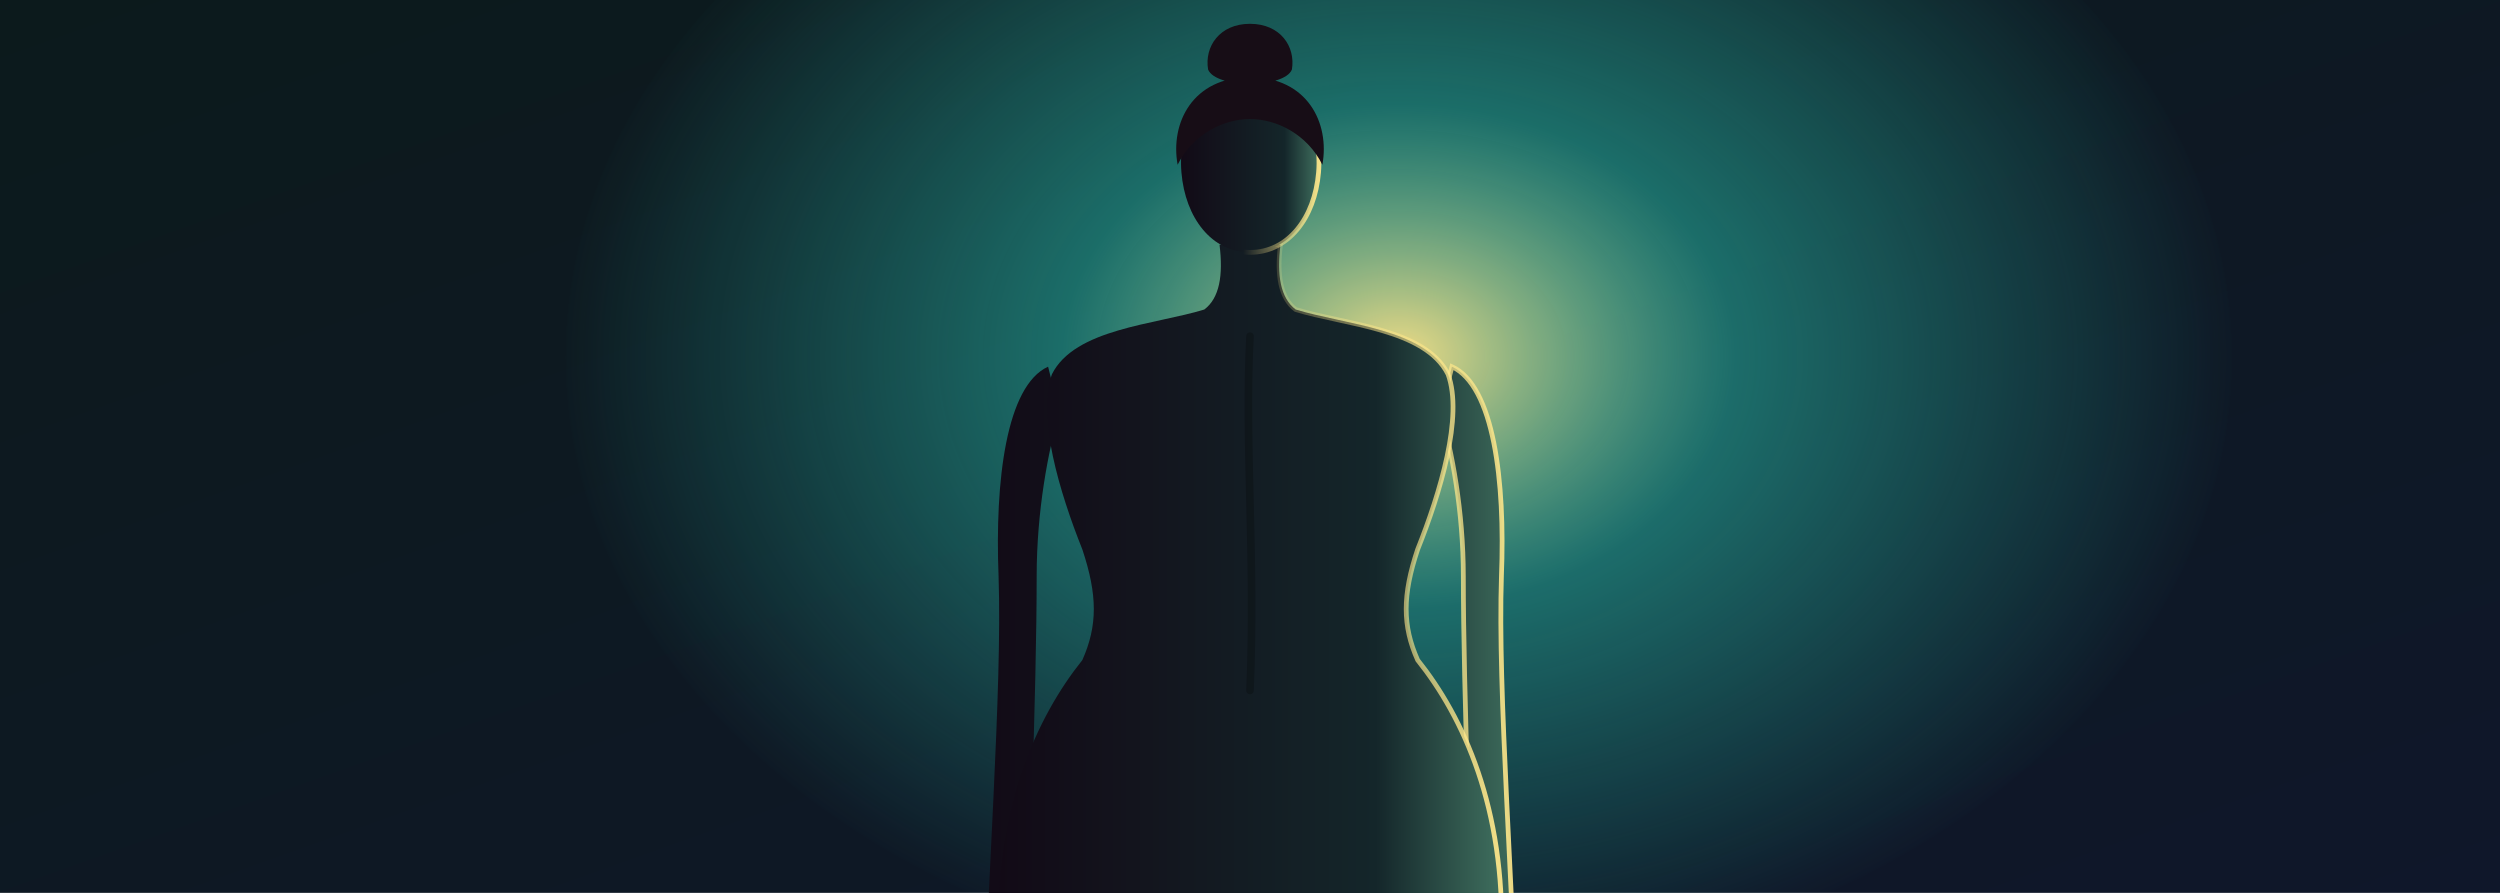
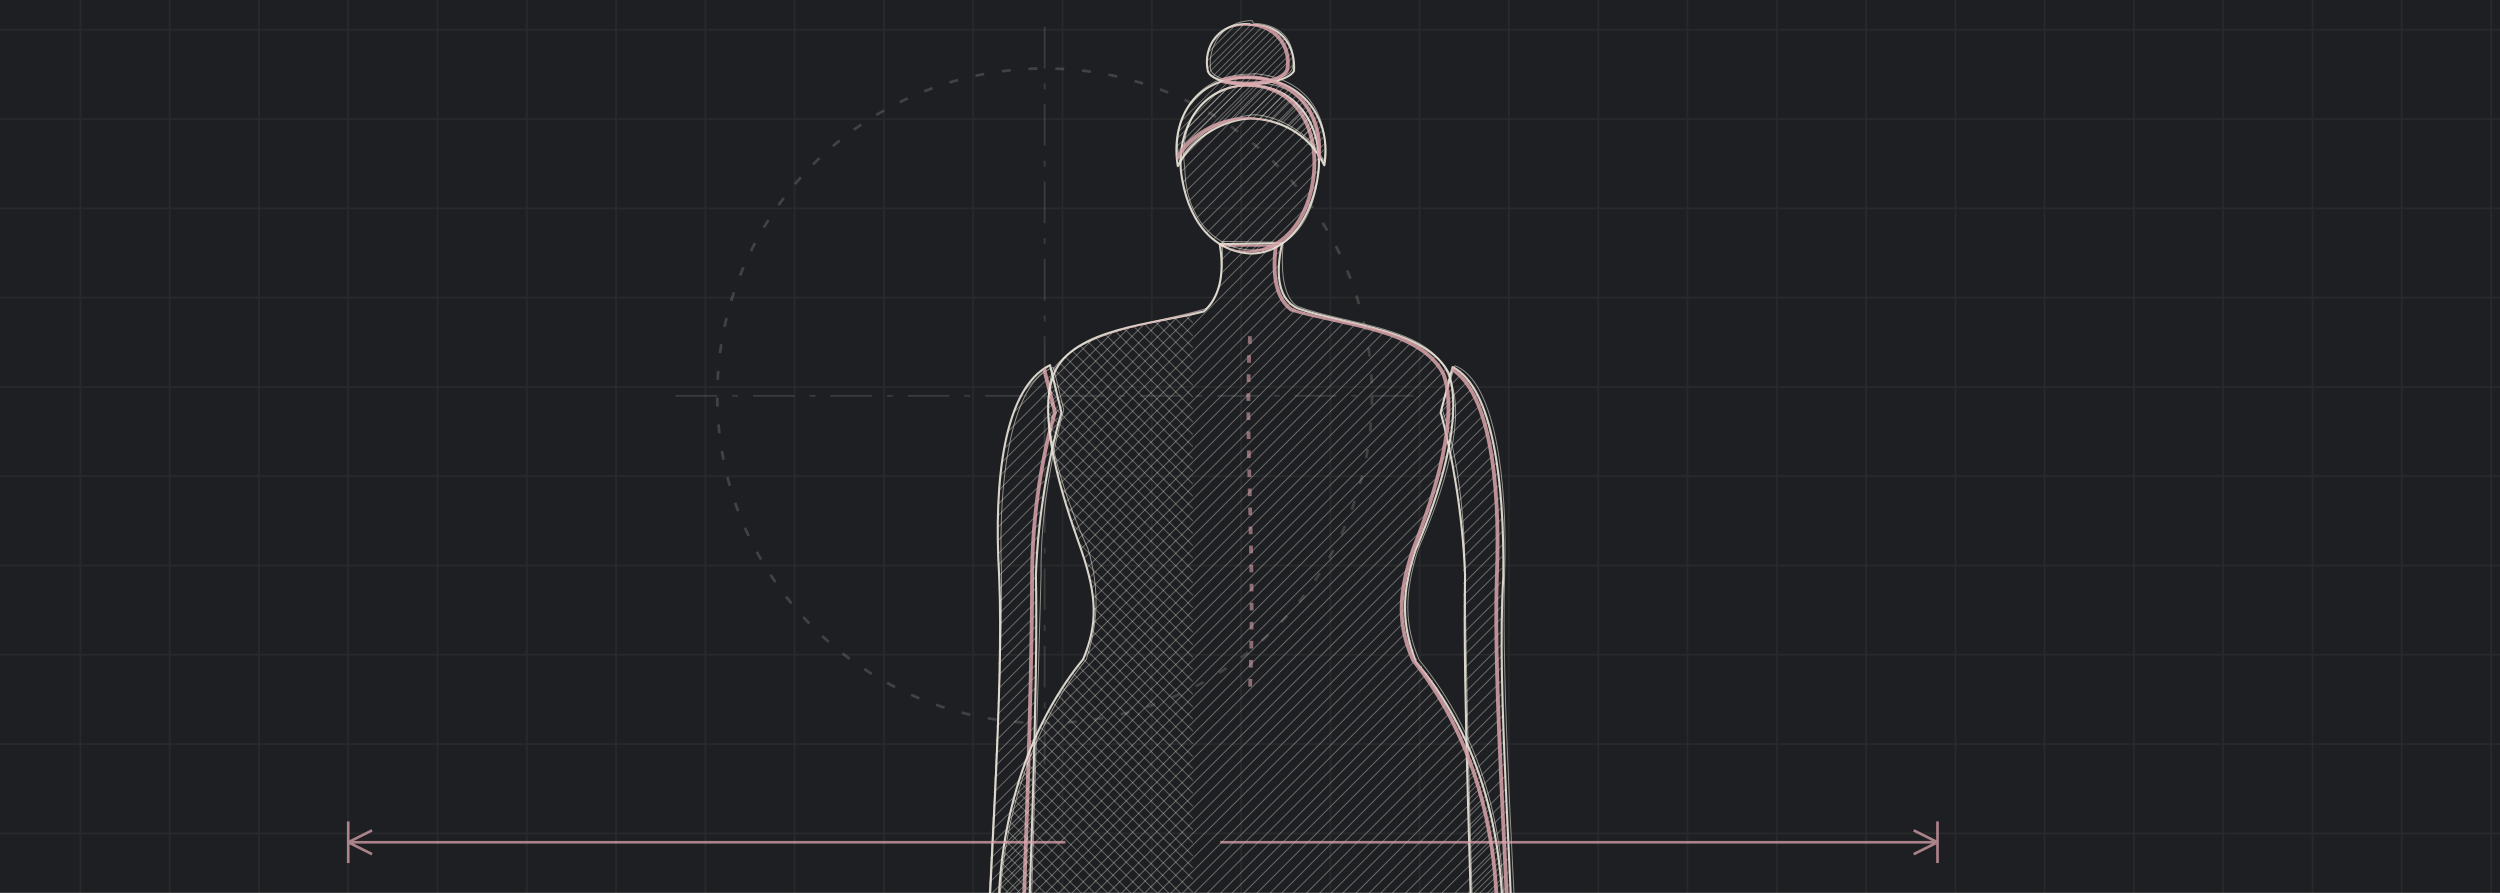
<svg xmlns="http://www.w3.org/2000/svg" viewBox="0 0 840 300" width="840" height="300">
  <defs>
-     <linearGradient id="bg" x1="0" y1="0" x2="1" y2="1">
-       <stop offset="0" stop-color="#0C1A1C" />
-       <stop offset="1" stop-color="#0F172A" />
-     </linearGradient>
-     <radialGradient id="light" cx="0.5" cy="0.5" r="0.5">
-       <stop offset="0" stop-color="#FDE68A" stop-opacity="0.95" />
-       <stop offset="0.4" stop-color="#2DD4BF" stop-opacity="0.45" />
-       <stop offset="1" stop-color="#2DD4BF" stop-opacity="0" />
-     </radialGradient>
-     <linearGradient id="skinR" x1="0" y1="0" x2="1" y2="0">
-       <stop offset="0" stop-color="#120A16" />
-       <stop offset="0.75" stop-color="#14262A" />
-       <stop offset="1" stop-color="#3F6F5E" />
-     </linearGradient>
-     <linearGradient id="skinT" x1="0" y1="1" x2="0" y2="0">
-       <stop offset="0" stop-color="#120A16" />
-       <stop offset="0.7" stop-color="#14262A" />
-       <stop offset="1" stop-color="#3F6F5E" />
-     </linearGradient>
-     <linearGradient id="rimR" x1="0" y1="0" x2="1" y2="0">
-       <stop offset="0.45" stop-color="#FDE68A" stop-opacity="0" />
-       <stop offset="1" stop-color="#FDE68A" stop-opacity="0.95" />
-     </linearGradient>
-     <linearGradient id="rimT" x1="0" y1="1" x2="0" y2="0">
-       <stop offset="0.5" stop-color="#FDE68A" stop-opacity="0" />
-       <stop offset="1" stop-color="#FDE68A" stop-opacity="0.95" />
-     </linearGradient>
+     <clipPath id="c1">
+       <path d="M-106 30 C-128 40 -134 90 -132 140 C-130 200 -138 300 -142 420 L-120 420 C-116 300 -112 200 -112 140 C-112 106 -106 74 -100 54 Z M106 30 C128 40 134 90 132 140 C130 200 138 300 142 420 L120 420 C116 300 112 200 112 140 C112 106 106 74 100 54 Z" />
+     </clipPath>
+     <clipPath id="c2">
+       <path d="M-16 -34 C-14 -18 -16 -6 -24 0 C-50 8 -92 10 -104 34 C-112 56 -100 96 -88 126 C-80 150 -80 166 -88 184 C-112 214 -134 262 -132 330 L132 330 C134 262 112 214 88 184 C80 166 80 150 88 126 C100 96 112 56 104 34 C92 10 50 8 24 0 C16 -6 14 -18 16 -34 Z" />
+     </clipPath>
+     <clipPath id="c3">
+       <rect x="-220" y="-90" width="190" height="475" />
+     </clipPath>
+     <clipPath id="c4">
+       <path d="M0 -118 C26 -118 38 -96 36 -72 C34 -48 20 -30 0 -30 C-20 -30 -34 -48 -36 -72 C-38 -96 -26 -118 0 -118 Z" />
+     </clipPath>
+     <clipPath id="c5">
+       <path d="M0 -122 C30 -122 42 -98 38 -76 C30 -92 14 -100 0 -100 C-14 -100 -30 -92 -38 -76 C-42 -98 -30 -122 0 -122 Z M0 -150 C16 -150 24 -138 22 -126 C18 -116 -18 -116 -22 -126 C-24 -138 -16 -150 0 -150 Z" />
+     </clipPath>
  </defs>
-   <rect width="840" height="300" fill="url(#bg)" />
-   <ellipse cx="470" cy="120" rx="280" ry="210" fill="url(#light)" />
+   <rect width="840" height="300" fill="#1D1F22" />
+   <path d="M27 0V300M57 0V300M87 0V300M117 0V300M147 0V300M177 0V300M207 0V300M237 0V300M267 0V300M297 0V300M327 0V300M357 0V300M387 0V300M417 0V300M447 0V300M477 0V300M507 0V300M537 0V300M567 0V300M597 0V300M627 0V300M657 0V300M687 0V300M717 0V300M747 0V300M777 0V300M807 0V300M837 0V300M0 10H840M0 40H840M0 70H840M0 100H840M0 130H840M0 160H840M0 190H840M0 220H840M0 250H840M0 280H840" stroke="#E9E4D8" stroke-opacity="0.05" stroke-width="0.6" fill="none" />
+   <circle cx="351" cy="133" r="110" fill="none" stroke="#E9E4D8" stroke-opacity="0.18" stroke-width="0.9" stroke-dasharray="3 6" />
+   <path d="M227 133H475M351 9V257" stroke="#E9E4D8" stroke-opacity="0.144" stroke-width="0.6" stroke-dasharray="14 5 2 5" fill="none" />
  <g transform="translate(420 104) scale(0.64)">
-     <path d="M-106 30 C-128 40 -134 90 -132 140 C-130 200 -138 300 -142 420 L-120 420 C-116 300 -112 200 -112 140 C-112 106 -106 74 -100 54 Z M106 30 C128 40 134 90 132 140 C130 200 138 300 142 420 L120 420 C116 300 112 200 112 140 C112 106 106 74 100 54 Z" fill="url(#skinR)" stroke="url(#rimR)" stroke-width="2.5" />
-     <path d="M-16 -34 C-14 -18 -16 -6 -24 0 C-50 8 -92 10 -104 34 C-112 56 -100 96 -88 126 C-80 150 -80 166 -88 184 C-112 214 -134 262 -132 330 L132 330 C134 262 112 214 88 184 C80 166 80 150 88 126 C100 96 112 56 104 34 C92 10 50 8 24 0 C16 -6 14 -18 16 -34 Z" fill="url(#skinR)" stroke="url(#rimR)" stroke-width="2.5" />
-     <path d="M0 -118 C26 -118 38 -96 36 -72 C34 -48 20 -30 0 -30 C-20 -30 -34 -48 -36 -72 C-38 -96 -26 -118 0 -118 Z" fill="url(#skinR)" stroke="url(#rimR)" stroke-width="2.5" />
-     <path d="M0 -122 C30 -122 42 -98 38 -76 C30 -92 14 -100 0 -100 C-14 -100 -30 -92 -38 -76 C-42 -98 -30 -122 0 -122 Z M0 -150 C16 -150 24 -138 22 -126 C18 -116 -18 -116 -22 -126 C-24 -138 -16 -150 0 -150 Z" fill="#170D16" />
-     <path d="M0 14 C-3 70 3 130 0 200" fill="none" stroke="#000000" stroke-opacity="0.22" stroke-width="4" stroke-linecap="round" />
+     <g clip-path="url(#c1)">
+       <path d="M-610 430L-200 20M-604 430L-194 20M-597 430L-187 20M-590 430L-180 20M-584 430L-174 20M-578 430L-168 20M-571 430L-161 20M-564 430L-154 20M-558 430L-148 20M-552 430L-142 20M-545 430L-135 20M-538 430L-128 20M-532 430L-122 20M-526 430L-116 20M-519 430L-109 20M-512 430L-102 20M-506 430L-96 20M-500 430L-90 20M-493 430L-83 20M-486 430L-76 20M-480 430L-70 20M-474 430L-64 20M-467 430L-57 20M-460 430L-50 20M-454 430L-44 20M-448 430L-38 20M-441 430L-31 20M-434 430L-24 20M-428 430L-18 20M-422 430L-12 20M-415 430L-5 20M-408 430L2 20M-402 430L8 20M-396 430L14 20M-389 430L21 20M-382 430L28 20M-376 430L34 20M-370 430L40 20M-363 430L47 20M-356 430L54 20M-350 430L60 20M-344 430L66 20M-337 430L73 20M-330 430L80 20M-324 430L86 20M-318 430L92 20M-311 430L99 20M-304 430L106 20M-298 430L112 20M-292 430L118 20M-285 430L125 20M-278 430L132 20M-272 430L138 20M-266 430L144 20M-259 430L151 20M-252 430L158 20M-246 430L164 20M-240 430L170 20M-233 430L177 20M-226 430L184 20M-220 430L190 20M-214 430L196 20M-207 430L203 20M-200 430L210 20M-194 430L216 20M-188 430L222 20M-181 430L229 20M-174 430L236 20M-168 430L242 20M-162 430L248 20M-155 430L255 20M-148 430L262 20M-142 430L268 20M-136 430L274 20M-129 430L281 20M-122 430L288 20M-116 430L294 20M-110 430L300 20M-103 430L307 20M-96 430L314 20M-90 430L320 20M-84 430L326 20M-77 430L333 20M-70 430L340 20M-64 430L346 20M-58 430L352 20M-51 430L359 20M-44 430L366 20M-38 430L372 20M-32 430L378 20M-25 430L385 20M-18 430L392 20M-12 430L398 20M-6 430L404 20M1 430L411 20M8 430L418 20M14 430L424 20M20 430L430 20M27 430L437 20M34 430L444 20M40 430L450 20M46 430L456 20M53 430L463 20M60 430L470 20M66 430L476 20M72 430L482 20M79 430L489 20M86 430L496 20M92 430L502 20M98 430L508 20M105 430L515 20M112 430L522 20M118 430L528 20M124 430L534 20M131 430L541 20M138 430L548 20M144 430L554 20M150 430L560 20M157 430L567 20M164 430L574 20M170 430L580 20M176 430L586 20M183 430L593 20M190 430L600 20M196 430L606 20M202 430L612 20M209 430L619 20M216 430L626 20M222 430L632 20M228 430L638 20M235 430L645 20M242 430L652 20M248 430L658 20M254 430L664 20M261 430L671 20M268 430L678 20M274 430L684 20M280 430L690 20M287 430L697 20M294 430L704 20M300 430L710 20M306 430L716 20M313 430L723 20M320 430L730 20M326 430L736 20M332 430L742 20M339 430L749 20M346 430L756 20M352 430L762 20M358 430L768 20M365 430L775 20M372 430L782 20M378 430L788 20M384 430L794 20M391 430L801 20M398 430L808 20M404 430L814 20M410 430L820 20M417 430L827 20M424 430L834 20M430 430L840 20M436 430L846 20M443 430L853 20M450 430L860 20M456 430L866 20M462 430L872 20M469 430L879 20M476 430L886 20M482 430L892 20M488 430L898 20M495 430L905 20M502 430L912 20M508 430L918 20M514 430L924 20M521 430L931 20M528 430L938 20M534 430L944 20M540 430L950 20M547 430L957 20M554 430L964 20M560 430L970 20M566 430L976 20M573 430L983 20M580 430L990 20M586 430L996 20M592 430L1002 20M599 430L1009 20M606 430L1016 20" fill="none" stroke="#E9E4D8" stroke-opacity="0.4" stroke-width="0.5" />
+     </g>
+     <path d="M-105.0 29.2 C-129.0 41.1 -134.7 89.2 -131.7 139.7 C-129.1 199.4 -137.0 299.6 -141.8 421.0 L-119.6 420.9 C-115.5 299.0 -111.2 200.2 -112.4 139.3 C-111.2 106.2 -105.0 74.6 -99.0 54.1 Z M106.4 30.2 C127.5 41.0 133.6 90.6 133.0 140.3 C129.2 200.7 138.4 299.3 141.0 420.1 L119.0 420.9 C116.0 300.0 111.8 200.4 112.9 139.6 C111.7 106.2 105.6 74.2 100.1 53.9 Z" fill="none" stroke="#E9E4D8" stroke-width="1.1" stroke-linejoin="round" stroke-opacity="0.92" />
+     <path d="M-104.6 31.4 C-126.7 38.7 -133.7 89.8 -131.9 138.8 C-131.0 199.8 -138.9 299.9 -143.5 418.7 L-119.3 419.7 C-116.0 300.7 -112.5 198.6 -111.1 140.3 C-111.5 106.4 -104.5 73.6 -99.2 53.6 Z M106.2 30.5 C127.4 38.7 133.9 90.7 132.3 139.8 C130.5 199.0 137.0 299.4 143.0 419.0 L118.8 418.7 C114.5 299.3 112.2 201.0 111.5 139.6 C111.3 105.4 106.9 74.2 99.2 52.7 Z" fill="none" stroke="#E9E4D8" stroke-width="0.5" stroke-opacity="0.6" transform="translate(1.4 -1)" />
+     <g clip-path="url(#c1)">
+       <path d="M-106 30 C-128 40 -134 90 -132 140 C-130 200 -138 300 -142 420 L-120 420 C-116 300 -112 200 -112 140 C-112 106 -106 74 -100 54 Z M106 30 C128 40 134 90 132 140 C130 200 138 300 142 420 L120 420 C116 300 112 200 112 140 C112 106 106 74 100 54 Z" fill="none" stroke="#D9A3AB" stroke-width="2" stroke-opacity="0.85" transform="translate(-2.4 0)" />
+     </g>
  </g>
+   <g transform="translate(420 104) scale(0.64)">
+     <g clip-path="url(#c2)">
+       <path d="M-545 335L-170 -40M-538 335L-164 -40M-532 335L-157 -40M-526 335L-150 -40M-519 335L-144 -40M-512 335L-138 -40M-506 335L-131 -40M-500 335L-124 -40M-493 335L-118 -40M-486 335L-112 -40M-480 335L-105 -40M-474 335L-98 -40M-467 335L-92 -40M-460 335L-86 -40M-454 335L-79 -40M-448 335L-72 -40M-441 335L-66 -40M-434 335L-60 -40M-428 335L-53 -40M-422 335L-46 -40M-415 335L-40 -40M-408 335L-34 -40M-402 335L-27 -40M-396 335L-20 -40M-389 335L-14 -40M-382 335L-8 -40M-376 335L-1 -40M-370 335L6 -40M-363 335L12 -40M-356 335L18 -40M-350 335L25 -40M-344 335L32 -40M-337 335L38 -40M-330 335L44 -40M-324 335L51 -40M-318 335L58 -40M-311 335L64 -40M-304 335L70 -40M-298 335L77 -40M-292 335L84 -40M-285 335L90 -40M-278 335L96 -40M-272 335L103 -40M-266 335L110 -40M-259 335L116 -40M-252 335L122 -40M-246 335L129 -40M-240 335L136 -40M-233 335L142 -40M-226 335L148 -40M-220 335L155 -40M-214 335L162 -40M-207 335L168 -40M-200 335L174 -40M-194 335L181 -40M-188 335L188 -40M-181 335L194 -40M-174 335L200 -40M-168 335L207 -40M-162 335L214 -40M-155 335L220 -40M-148 335L226 -40M-142 335L233 -40M-136 335L240 -40M-129 335L246 -40M-122 335L252 -40M-116 335L259 -40M-110 335L266 -40M-103 335L272 -40M-96 335L278 -40M-90 335L285 -40M-84 335L292 -40M-77 335L298 -40M-70 335L304 -40M-64 335L311 -40M-58 335L318 -40M-51 335L324 -40M-44 335L330 -40M-38 335L337 -40M-32 335L344 -40M-25 335L350 -40M-18 335L356 -40M-12 335L363 -40M-6 335L370 -40M1 335L376 -40M8 335L382 -40M14 335L389 -40M20 335L396 -40M27 335L402 -40M34 335L408 -40M40 335L415 -40M46 335L422 -40M53 335L428 -40M60 335L434 -40M66 335L441 -40M72 335L448 -40M79 335L454 -40M86 335L460 -40M92 335L467 -40M98 335L474 -40M105 335L480 -40M112 335L486 -40M118 335L493 -40M124 335L500 -40M131 335L506 -40M138 335L512 -40M144 335L519 -40M150 335L526 -40M157 335L532 -40M164 335L538 -40M170 335L545 -40M176 335L552 -40M183 335L558 -40M190 335L564 -40M196 335L571 -40M202 335L578 -40M209 335L584 -40M216 335L590 -40M222 335L597 -40M228 335L604 -40M235 335L610 -40M242 335L616 -40M248 335L623 -40M254 335L630 -40M261 335L636 -40M268 335L642 -40M274 335L649 -40M280 335L656 -40M287 335L662 -40M294 335L668 -40M300 335L675 -40M306 335L682 -40M313 335L688 -40M320 335L694 -40M326 335L701 -40M332 335L708 -40M339 335L714 -40M346 335L720 -40M352 335L727 -40M358 335L734 -40M365 335L740 -40M372 335L746 -40M378 335L753 -40M384 335L760 -40M391 335L766 -40M398 335L772 -40M404 335L779 -40M410 335L786 -40M417 335L792 -40M424 335L798 -40M430 335L805 -40M436 335L812 -40M443 335L818 -40M450 335L824 -40M456 335L831 -40M462 335L838 -40M469 335L844 -40M476 335L850 -40M482 335L857 -40M488 335L864 -40M495 335L870 -40M502 335L876 -40M508 335L883 -40M514 335L890 -40M521 335L896 -40M528 335L902 -40M534 335L909 -40M540 335L916 -40" fill="none" stroke="#E9E4D8" stroke-opacity="0.4" stroke-width="0.5" />
+       <g clip-path="url(#c3)">
+         <path d="M-545 -40L-170 335M-538 -40L-164 335M-532 -40L-157 335M-526 -40L-150 335M-519 -40L-144 335M-512 -40L-138 335M-506 -40L-131 335M-500 -40L-124 335M-493 -40L-118 335M-486 -40L-112 335M-480 -40L-105 335M-474 -40L-98 335M-467 -40L-92 335M-460 -40L-86 335M-454 -40L-79 335M-448 -40L-72 335M-441 -40L-66 335M-434 -40L-60 335M-428 -40L-53 335M-422 -40L-46 335M-415 -40L-40 335M-408 -40L-34 335M-402 -40L-27 335M-396 -40L-20 335M-389 -40L-14 335M-382 -40L-8 335M-376 -40L-1 335M-370 -40L6 335M-363 -40L12 335M-356 -40L18 335M-350 -40L25 335M-344 -40L32 335M-337 -40L38 335M-330 -40L44 335M-324 -40L51 335M-318 -40L58 335M-311 -40L64 335M-304 -40L70 335M-298 -40L77 335M-292 -40L84 335M-285 -40L90 335M-278 -40L96 335M-272 -40L103 335M-266 -40L110 335M-259 -40L116 335M-252 -40L122 335M-246 -40L129 335M-240 -40L136 335M-233 -40L142 335M-226 -40L148 335M-220 -40L155 335M-214 -40L162 335M-207 -40L168 335M-200 -40L174 335M-194 -40L181 335M-188 -40L188 335M-181 -40L194 335M-174 -40L200 335M-168 -40L207 335M-162 -40L214 335M-155 -40L220 335M-148 -40L226 335M-142 -40L233 335M-136 -40L240 335M-129 -40L246 335M-122 -40L252 335M-116 -40L259 335M-110 -40L266 335M-103 -40L272 335M-96 -40L278 335M-90 -40L285 335M-84 -40L292 335M-77 -40L298 335M-70 -40L304 335M-64 -40L311 335M-58 -40L318 335M-51 -40L324 335M-44 -40L330 335M-38 -40L337 335M-32 -40L344 335M-25 -40L350 335M-18 -40L356 335M-12 -40L363 335M-6 -40L370 335M1 -40L376 335M8 -40L382 335M14 -40L389 335M20 -40L396 335M27 -40L402 335M34 -40L408 335M40 -40L415 335M46 -40L422 335M53 -40L428 335M60 -40L434 335M66 -40L441 335M72 -40L448 335M79 -40L454 335M86 -40L460 335M92 -40L467 335M98 -40L474 335M105 -40L480 335M112 -40L486 335M118 -40L493 335M124 -40L500 335M131 -40L506 335M138 -40L512 335M144 -40L519 335M150 -40L526 335M157 -40L532 335M164 -40L538 335M170 -40L545 335M176 -40L552 335M183 -40L558 335M190 -40L564 335M196 -40L571 335M202 -40L578 335M209 -40L584 335M216 -40L590 335M222 -40L597 335M228 -40L604 335M235 -40L610 335M242 -40L616 335M248 -40L623 335M254 -40L630 335M261 -40L636 335M268 -40L642 335M274 -40L649 335M280 -40L656 335M287 -40L662 335M294 -40L668 335M300 -40L675 335M306 -40L682 335M313 -40L688 335M320 -40L694 335M326 -40L701 335M332 -40L708 335M339 -40L714 335M346 -40L720 335M352 -40L727 335M358 -40L734 335M365 -40L740 335M372 -40L746 335M378 -40L753 335M384 -40L760 335M391 -40L766 335M398 -40L772 335M404 -40L779 335M410 -40L786 335M417 -40L792 335M424 -40L798 335M430 -40L805 335M436 -40L812 335M443 -40L818 335M450 -40L824 335M456 -40L831 335M462 -40L838 335M469 -40L844 335M476 -40L850 335M482 -40L857 335M488 -40L864 335M495 -40L870 335M502 -40L876 335M508 -40L883 335M514 -40L890 335M521 -40L896 335M528 -40L902 335M534 -40L909 335M540 -40L916 335" fill="none" stroke="#E9E4D8" stroke-opacity="0.36" stroke-width="0.5" />
+       </g>
+     </g>
+     <path d="M-15.9 -34.3 C-13.2 -18.5 -16.0 -6.3 -24.2 1.0 C-50.9 7.9 -92.6 9.7 -102.9 33.6 C-111.8 55.8 -99.5 95.9 -88.7 125.9 C-80.2 150.6 -79.9 165.3 -87.6 183.6 C-112.0 213.4 -134.2 262.6 -132.0 330.6 L132.6 330.2 C134.3 261.8 112.3 214.6 87.1 185.0 C79.7 165.2 79.2 149.6 87.1 125.8 C99.8 96.3 111.9 57.0 104.4 33.6 C92.8 10.4 51.0 8.5 25.0 -0.6 C15.5 -5.0 12.9 -17.1 16.9 -34.8 Z" fill="none" stroke="#E9E4D8" stroke-width="1.1" stroke-linejoin="round" stroke-opacity="0.92" />
+     <path d="M-15.9 -34.7 C-15.5 -17.5 -16.9 -6.8 -24.3 0.5 C-48.4 7.9 -90.4 11.6 -104.8 32.6 C-113.1 57.1 -99.7 97.3 -86.5 126.5 C-79.9 148.6 -81.5 167.0 -87.4 184.8 C-111.8 214.6 -133.6 263.3 -133.2 330.0 L131.4 331.1 C135.2 261.2 110.7 213.2 87.4 184.9 C79.7 166.8 79.4 150.1 87.0 126.5 C100.0 97.2 113.4 56.1 102.6 35.4 C93.4 9.9 50.0 9.4 23.2 -0.8 C16.6 -5.4 14.6 -17.0 16.0 -34.3 Z" fill="none" stroke="#E9E4D8" stroke-width="0.5" stroke-opacity="0.6" transform="translate(1.4 -1)" />
+     <g clip-path="url(#c2)">
+       <path d="M-16 -34 C-14 -18 -16 -6 -24 0 C-50 8 -92 10 -104 34 C-112 56 -100 96 -88 126 C-80 150 -80 166 -88 184 C-112 214 -134 262 -132 330 L132 330 C134 262 112 214 88 184 C80 166 80 150 88 126 C100 96 112 56 104 34 C92 10 50 8 24 0 C16 -6 14 -18 16 -34 Z" fill="none" stroke="#D9A3AB" stroke-width="2" stroke-opacity="0.85" transform="translate(-2.4 0)" />
+     </g>
+   </g>
+   <g transform="translate(420 104) scale(0.64)">
+     <g clip-path="url(#c4)">
+       <path d="M-141 -26L-42 -125M-134 -26L-36 -125M-128 -26L-29 -125M-122 -26L-22 -125M-115 -26L-16 -125M-108 -26L-10 -125M-102 -26L-3 -125M-96 -26L4 -125M-89 -26L10 -125M-82 -26L16 -125M-76 -26L23 -125M-70 -26L30 -125M-63 -26L36 -125M-56 -26L42 -125M-50 -26L49 -125M-44 -26L56 -125M-37 -26L62 -125M-30 -26L68 -125M-24 -26L75 -125M-18 -26L82 -125M-11 -26L88 -125M-4 -26L94 -125M2 -26L101 -125M8 -26L108 -125M15 -26L114 -125M22 -26L120 -125M28 -26L127 -125M34 -26L134 -125M41 -26L140 -125M48 -26L146 -125M54 -26L153 -125M60 -26L160 -125M67 -26L166 -125M74 -26L172 -125M80 -26L179 -125M86 -26L186 -125M93 -26L192 -125M100 -26L198 -125M106 -26L205 -125M112 -26L212 -125M119 -26L218 -125M126 -26L224 -125M132 -26L231 -125M138 -26L238 -125" fill="none" stroke="#E9E4D8" stroke-opacity="0.4" stroke-width="0.5" />
+     </g>
+     <path d="M-1.0 -117.6 C25.2 -118.1 38.4 -95.4 35.9 -72.0 C32.9 -48.1 19.7 -29.2 0.1 -29.4 C-20.1 -30.7 -33.2 -47.3 -36.3 -72.9 C-38.0 -96.0 -25.4 -117.8 0.0 -117.8 Z" fill="none" stroke="#E9E4D8" stroke-width="1.1" stroke-linejoin="round" stroke-opacity="0.92" />
+     <path d="M-0.3 -117.9 C27.2 -119.0 37.1 -97.5 34.8 -73.6 C32.9 -48.0 21.6 -29.4 -0.4 -30.3 C-19.4 -30.6 -35.4 -46.9 -35.6 -73.2 C-39.4 -97.3 -24.5 -119.3 0.4 -116.5 Z" fill="none" stroke="#E9E4D8" stroke-width="0.5" stroke-opacity="0.6" transform="translate(1.4 -1)" />
+     <g clip-path="url(#c4)">
+       <path d="M0 -118 C26 -118 38 -96 36 -72 C34 -48 20 -30 0 -30 C-20 -30 -34 -48 -36 -72 C-38 -96 -26 -118 0 -118 Z" fill="none" stroke="#D9A3AB" stroke-width="2" stroke-opacity="0.85" transform="translate(-2.4 0)" />
+     </g>
+   </g>
+   <g transform="translate(420 104) scale(0.64)">
+     <g clip-path="url(#c5)">
+       <path d="M-130 -70L-45 -155M-126 -70L-41 -155M-123 -70L-38 -155M-119 -70L-34 -155M-116 -70L-31 -155M-112 -70L-27 -155M-108 -70L-23 -155M-105 -70L-20 -155M-101 -70L-16 -155M-97 -70L-12 -155M-94 -70L-9 -155M-90 -70L-5 -155M-87 -70L-2 -155M-83 -70L2 -155M-79 -70L6 -155M-76 -70L9 -155M-72 -70L13 -155M-69 -70L16 -155M-65 -70L20 -155M-61 -70L24 -155M-58 -70L27 -155M-54 -70L31 -155M-51 -70L34 -155M-47 -70L38 -155M-43 -70L42 -155M-40 -70L45 -155M-36 -70L49 -155M-32 -70L53 -155M-29 -70L56 -155M-25 -70L60 -155M-22 -70L63 -155M-18 -70L67 -155M-14 -70L71 -155M-11 -70L74 -155M-7 -70L78 -155M-4 -70L81 -155M0 -70L85 -155M4 -70L89 -155M7 -70L92 -155M11 -70L96 -155M14 -70L99 -155M18 -70L103 -155M22 -70L107 -155M25 -70L110 -155M29 -70L114 -155M33 -70L118 -155M36 -70L121 -155M40 -70L125 -155M43 -70L128 -155M47 -70L132 -155M51 -70L136 -155M54 -70L139 -155M58 -70L143 -155M61 -70L146 -155M65 -70L150 -155M69 -70L154 -155M72 -70L157 -155M76 -70L161 -155M79 -70L164 -155M83 -70L168 -155M87 -70L172 -155M90 -70L175 -155M94 -70L179 -155M98 -70L183 -155M101 -70L186 -155M105 -70L190 -155M108 -70L193 -155M112 -70L197 -155M116 -70L201 -155M119 -70L204 -155M123 -70L208 -155M126 -70L211 -155" fill="none" stroke="#E9E4D8" stroke-opacity="0.4" stroke-width="0.5" />
+     </g>
+     <path d="M-1.0 -121.8 C28.9 -122.0 43.0 -98.5 39.0 -75.7 C30.8 -93.1 14.5 -100.0 0.2 -100.3 C-13.0 -99.7 -29.5 -91.6 -37.9 -75.3 C-41.7 -97.9 -30.8 -121.9 -0.8 -121.8 Z M-0.2 -149.4 C16.2 -150.3 24.0 -138.6 23.1 -125.2 C17.8 -116.6 -18.1 -115.7 -22.1 -125.0 C-25.0 -138.3 -16.0 -151.0 -0.1 -149.8 Z" fill="none" stroke="#E9E4D8" stroke-width="1.1" stroke-linejoin="round" stroke-opacity="0.92" />
+     <path d="M0.3 -122.9 C30.5 -120.6 40.5 -98.2 37.5 -76.7 C31.2 -90.5 15.0 -100.3 1.2 -101.3 C-14.0 -100.1 -31.4 -91.8 -38.4 -76.4 C-43.3 -97.5 -31.2 -123.5 1.2 -122.6 Z M0.4 -149.3 C16.8 -148.7 22.9 -138.2 20.8 -125.3 C17.1 -116.8 -18.8 -115.3 -22.1 -124.9 C-23.7 -137.7 -15.5 -150.5 -0.3 -150.7 Z" fill="none" stroke="#E9E4D8" stroke-width="0.5" stroke-opacity="0.6" transform="translate(1.4 -1)" />
+     <g clip-path="url(#c5)">
+       <path d="M0 -122 C30 -122 42 -98 38 -76 C30 -92 14 -100 0 -100 C-14 -100 -30 -92 -38 -76 C-42 -98 -30 -122 0 -122 Z M0 -150 C16 -150 24 -138 22 -126 C18 -116 -18 -116 -22 -126 C-24 -138 -16 -150 0 -150 Z" fill="none" stroke="#D9A3AB" stroke-width="2" stroke-opacity="0.85" transform="translate(-2.4 0)" />
+     </g>
+   </g>
+   <g transform="translate(420 104) scale(0.64)">
+     <path d="M0 14 C-3 70 3 130 0 200" fill="none" stroke="#D9A3AB" stroke-width="2" stroke-opacity="0.6" stroke-dasharray="4 6" />
+   </g>
+   <path d="M117 283H358M410 283H651M117 276V290M651 276V290M117 283l8-4M117 283l8 4M651 283l-8-4M651 283l-8 4" stroke="#D9A3AB" stroke-opacity="0.75" stroke-width="0.9" fill="none" />
</svg>
